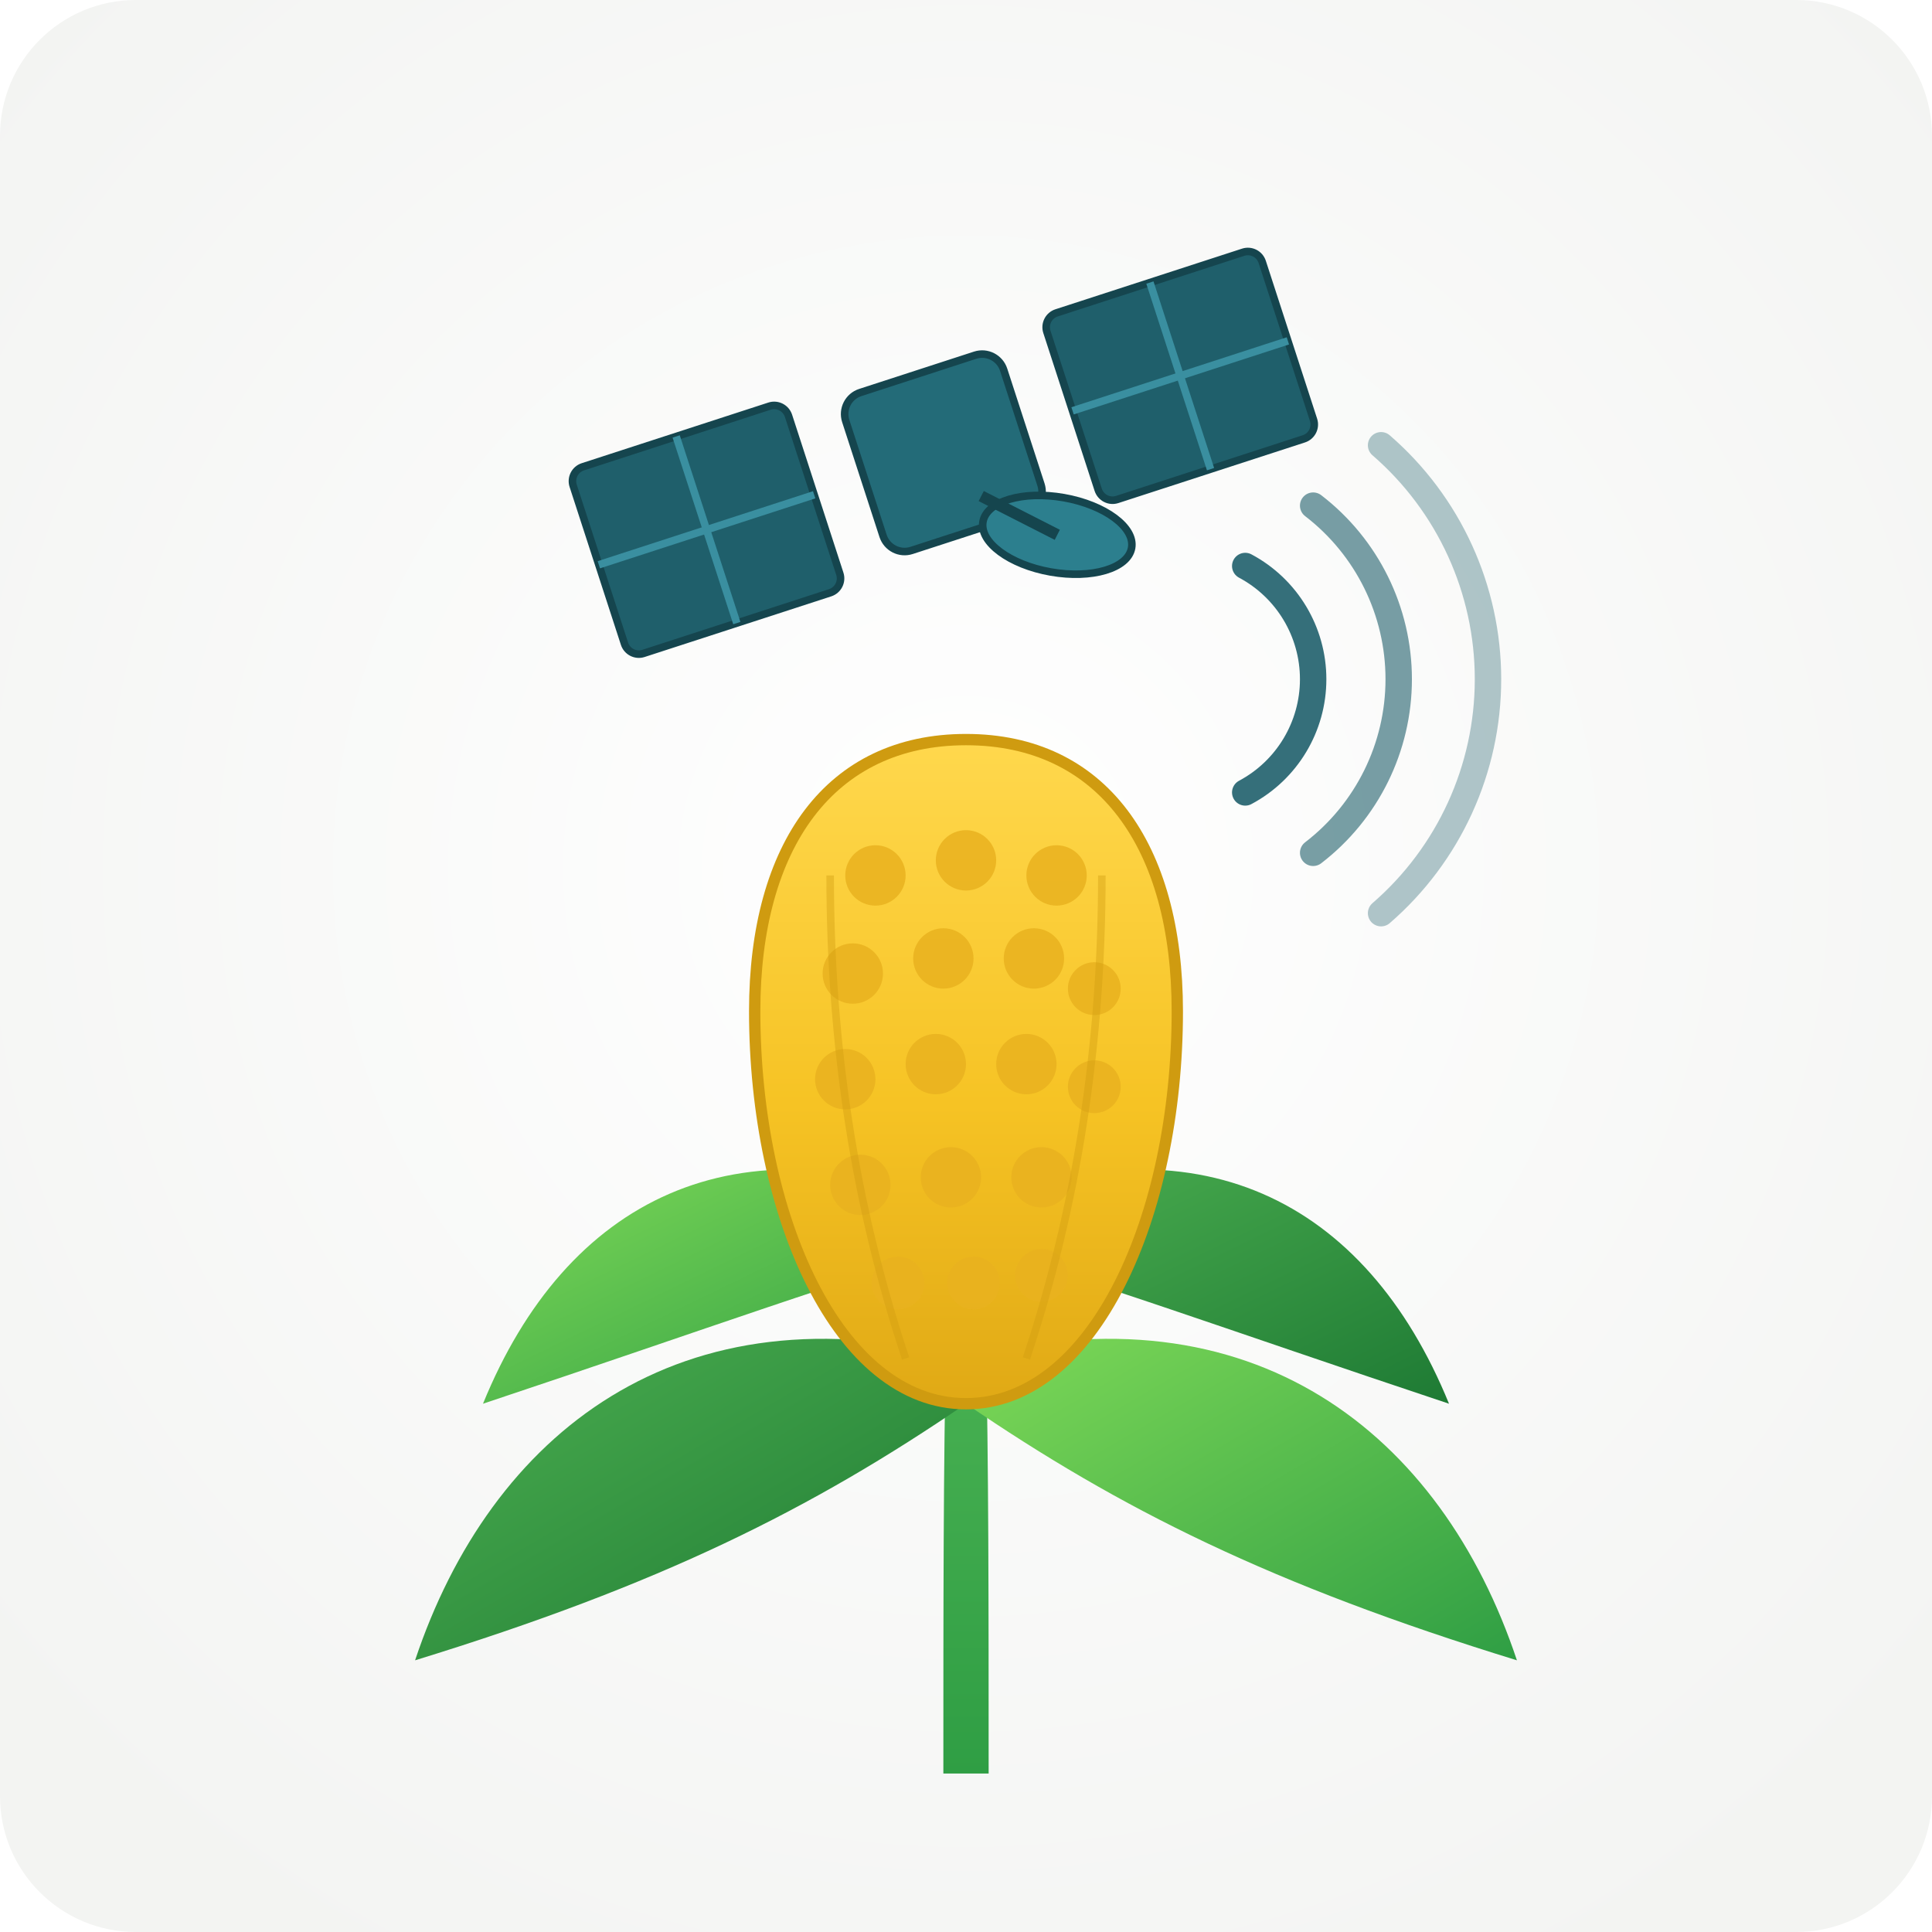
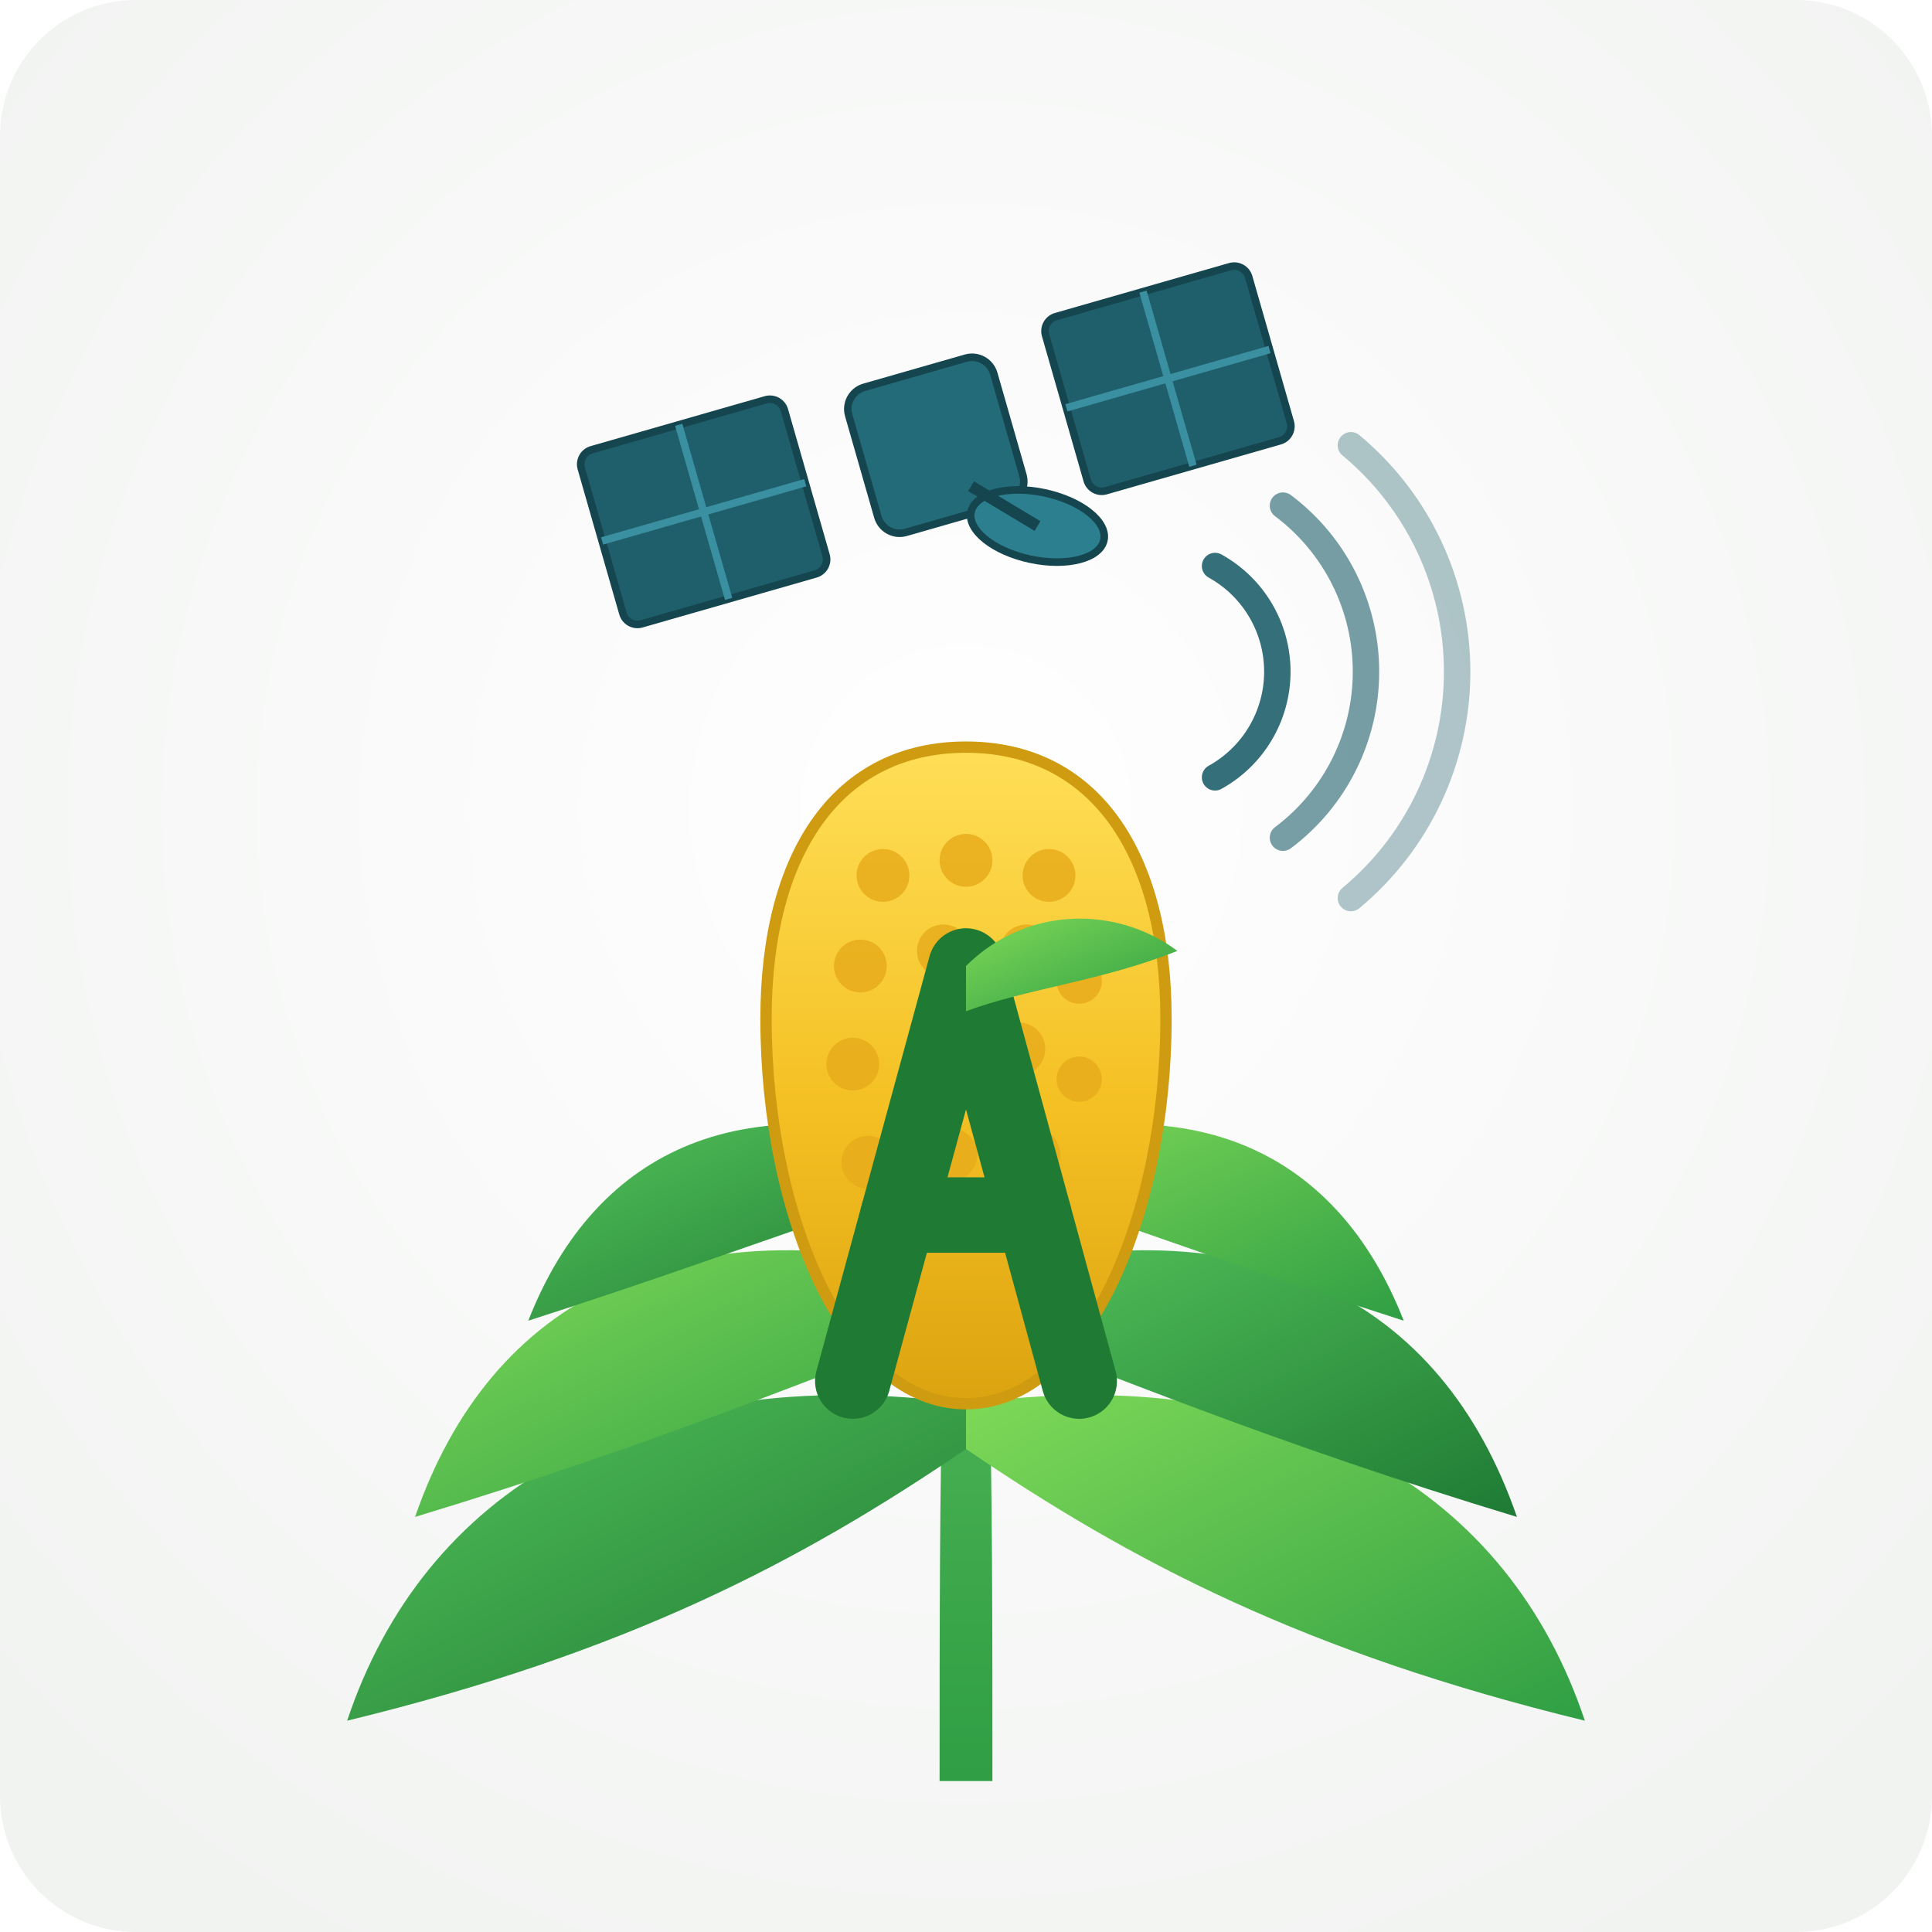
- <svg xmlns="http://www.w3.org/2000/svg" viewBox="0 0 512 512" width="512" height="512" role="img" aria-label="WAFEO logo: maize plant with satellite">
+ <svg xmlns="http://www.w3.org/2000/svg" viewBox="0 0 512 512" width="512" height="512" role="img" aria-label="WAFEO logo: maize plant with letter A and satellite">
  <defs>
-     <radialGradient id="bg" cx="50%" cy="45%" r="65%">
+     <radialGradient id="bg" cx="50%" cy="42%" r="68%">
      <stop offset="0%" stop-color="#ffffff" />
-       <stop offset="100%" stop-color="#f3f4f2" />
+       <stop offset="100%" stop-color="#f1f3f1" />
    </radialGradient>
    <linearGradient id="cob" x1="0" y1="0" x2="0" y2="1">
-       <stop offset="0%" stop-color="#ffd84d" />
-       <stop offset="55%" stop-color="#f6c324" />
-       <stop offset="100%" stop-color="#e0a915" />
+       <stop offset="0%" stop-color="#ffdf57" />
+       <stop offset="55%" stop-color="#f4c023" />
+       <stop offset="100%" stop-color="#dca310" />
    </linearGradient>
-     <linearGradient id="leafL" x1="0" y1="0" x2="1" y2="1">
+     <linearGradient id="leafA" x1="0" y1="0" x2="1" y2="1">
      <stop offset="0%" stop-color="#7ed957" />
      <stop offset="100%" stop-color="#2f9e44" />
    </linearGradient>
-     <linearGradient id="leafD" x1="0" y1="0" x2="1" y2="1">
-       <stop offset="0%" stop-color="#4caf50" />
+     <linearGradient id="leafB" x1="0" y1="0" x2="1" y2="1">
+       <stop offset="0%" stop-color="#54c25a" />
      <stop offset="100%" stop-color="#1e7a34" />
    </linearGradient>
    <linearGradient id="stem" x1="0" y1="0" x2="0" y2="1">
      <stop offset="0%" stop-color="#5cbf5c" />
      <stop offset="100%" stop-color="#2f9e44" />
    </linearGradient>
  </defs>
  <rect width="512" height="512" rx="36" fill="url(#bg)" />
-   <g transform="translate(250 120) rotate(-18)">
+   <g transform="translate(248 118) rotate(-16)">
    <g fill="#1f5f6b" stroke="#15454e" stroke-width="2">
-       <rect x="-96" y="-26" width="60" height="52" rx="4" />
-       <rect x="36" y="-26" width="60" height="52" rx="4" />
+       <rect x="-92" y="-24" width="56" height="48" rx="4" />
+       <rect x="36" y="-24" width="56" height="48" rx="4" />
    </g>
    <g stroke="#3a8fa0" stroke-width="2">
-       <line x1="-66" y1="-26" x2="-66" y2="26" />
-       <line x1="-96" y1="0" x2="-36" y2="0" />
-       <line x1="66" y1="-26" x2="66" y2="26" />
-       <line x1="36" y1="0" x2="96" y2="0" />
+       <line x1="-64" y1="-24" x2="-64" y2="24" />
+       <line x1="-92" y1="0" x2="-36" y2="0" />
+       <line x1="64" y1="-24" x2="64" y2="24" />
+       <line x1="36" y1="0" x2="92" y2="0" />
    </g>
-     <rect x="-22" y="-22" width="44" height="44" rx="6" fill="#236b78" stroke="#15454e" stroke-width="2" />
-     <ellipse cx="22" cy="30" rx="20" ry="10" fill="#2c7f8e" stroke="#15454e" stroke-width="2" transform="rotate(28 22 30)" />
-     <line x1="6" y1="14" x2="22" y2="30" stroke="#15454e" stroke-width="3" />
+     <rect x="-20" y="-20" width="40" height="40" rx="6" fill="#236b78" stroke="#15454e" stroke-width="2" />
+     <ellipse cx="20" cy="28" rx="18" ry="9" fill="#2c7f8e" stroke="#15454e" stroke-width="2" transform="rotate(28 20 28)" />
+     <line x1="6" y1="13" x2="20" y2="28" stroke="#15454e" stroke-width="3" />
  </g>
  <g fill="none" stroke="#1f5f6b" stroke-width="7" stroke-linecap="round">
-     <path d="M330 150 a34 34 0 0 1 0 60" opacity="0.9" />
-     <path d="M348 134 a58 58 0 0 1 0 92" opacity="0.6" />
-     <path d="M366 118 a82 82 0 0 1 0 124" opacity="0.35" />
+     <path d="M322 150 a32 32 0 0 1 0 56" opacity="0.9" />
+     <path d="M340 134 a55 55 0 0 1 0 88" opacity="0.6" />
+     <path d="M358 118 a78 78 0 0 1 0 120" opacity="0.35" />
  </g>
-   <path d="M250 470 C250 380 250 320 256 270 C262 320 262 380 262 470 Z" fill="url(#stem)" />
-   <path d="M256 360 C180 340 130 380 110 440 C175 420 215 400 256 372 Z" fill="url(#leafD)" />
-   <path d="M256 360 C332 340 382 380 402 440 C337 420 297 400 256 372 Z" fill="url(#leafL)" />
-   <path d="M256 320 C195 295 150 318 128 372 C188 352 226 338 256 330 Z" fill="url(#leafL)" />
-   <path d="M256 320 C317 295 362 318 384 372 C324 352 286 338 256 330 Z" fill="url(#leafD)" />
+   <path d="M249 472 C249 388 249 330 256 286 C263 330 263 388 263 472 Z" fill="url(#stem)" />
+   <path d="M256 372 C168 360 112 396 92 456 C166 438 212 414 256 384 Z" fill="url(#leafB)" />
+   <path d="M256 372 C344 360 400 396 420 456 C346 438 300 414 256 384 Z" fill="url(#leafA)" />
+   <path d="M256 338 C180 318 130 344 110 402 C176 382 218 364 256 350 Z" fill="url(#leafA)" />
+   <path d="M256 338 C332 318 382 344 402 402 C336 382 294 364 256 350 Z" fill="url(#leafB)" />
+   <path d="M256 306 C198 286 158 304 140 350 C196 332 230 318 256 312 Z" fill="url(#leafB)" />
+   <path d="M256 306 C314 286 354 304 372 350 C316 332 282 318 256 312 Z" fill="url(#leafA)" />
  <g>
-     <path d="M256 196 C292 196 312 224 312 268 C312 322 290 372 256 372 C222 372 200 322 200 268 C200 224 220 196 256 196 Z" fill="url(#cob)" stroke="#cf9b10" stroke-width="3" />
-     <g fill="#e9b21e" opacity="0.85">
-       <g>
-         <circle cx="232" cy="232" r="8" />
-         <circle cx="256" cy="228" r="8" />
-         <circle cx="280" cy="232" r="8" />
-         <circle cx="226" cy="258" r="8" />
-         <circle cx="250" cy="254" r="8" />
-         <circle cx="274" cy="254" r="8" />
-         <circle cx="290" cy="262" r="7" />
-         <circle cx="224" cy="286" r="8" />
-         <circle cx="248" cy="282" r="8" />
-         <circle cx="272" cy="282" r="8" />
-         <circle cx="290" cy="288" r="7" />
-         <circle cx="228" cy="314" r="8" />
-         <circle cx="252" cy="312" r="8" />
-         <circle cx="276" cy="312" r="8" />
-         <circle cx="238" cy="340" r="7" />
-         <circle cx="258" cy="340" r="7" />
-         <circle cx="276" cy="338" r="7" />
-       </g>
+     <path d="M256 198 C290 198 309 226 309 270 C309 322 288 372 256 372 C224 372 203 322 203 270 C203 226 222 198 256 198 Z" fill="url(#cob)" stroke="#cf9b10" stroke-width="3" />
+     <g fill="#e7ac1b" opacity="0.85">
+       <circle cx="234" cy="232" r="7" />
+       <circle cx="256" cy="228" r="7" />
+       <circle cx="278" cy="232" r="7" />
+       <circle cx="228" cy="256" r="7" />
+       <circle cx="250" cy="252" r="7" />
+       <circle cx="272" cy="252" r="7" />
+       <circle cx="286" cy="260" r="6" />
+       <circle cx="226" cy="282" r="7" />
+       <circle cx="248" cy="278" r="7" />
+       <circle cx="270" cy="278" r="7" />
+       <circle cx="286" cy="286" r="6" />
+       <circle cx="230" cy="308" r="7" />
+       <circle cx="252" cy="306" r="7" />
+       <circle cx="274" cy="306" r="7" />
    </g>
-     <path d="M220 232 Q220 300 240 360" fill="none" stroke="#cf9b10" stroke-width="2" opacity="0.4" />
-     <path d="M292 232 Q292 300 272 360" fill="none" stroke="#cf9b10" stroke-width="2" opacity="0.4" />
  </g>
+   <g fill="none" stroke="#1f7a34" stroke-width="20" stroke-linecap="round" stroke-linejoin="round">
+     <path d="M226 366 L256 256 L286 366" />
+     <path d="M238 322 L274 322" />
+   </g>
+   <path d="M256 256 C272 240 296 240 312 252 C292 260 272 262 256 268 Z" fill="url(#leafA)" />
</svg>
